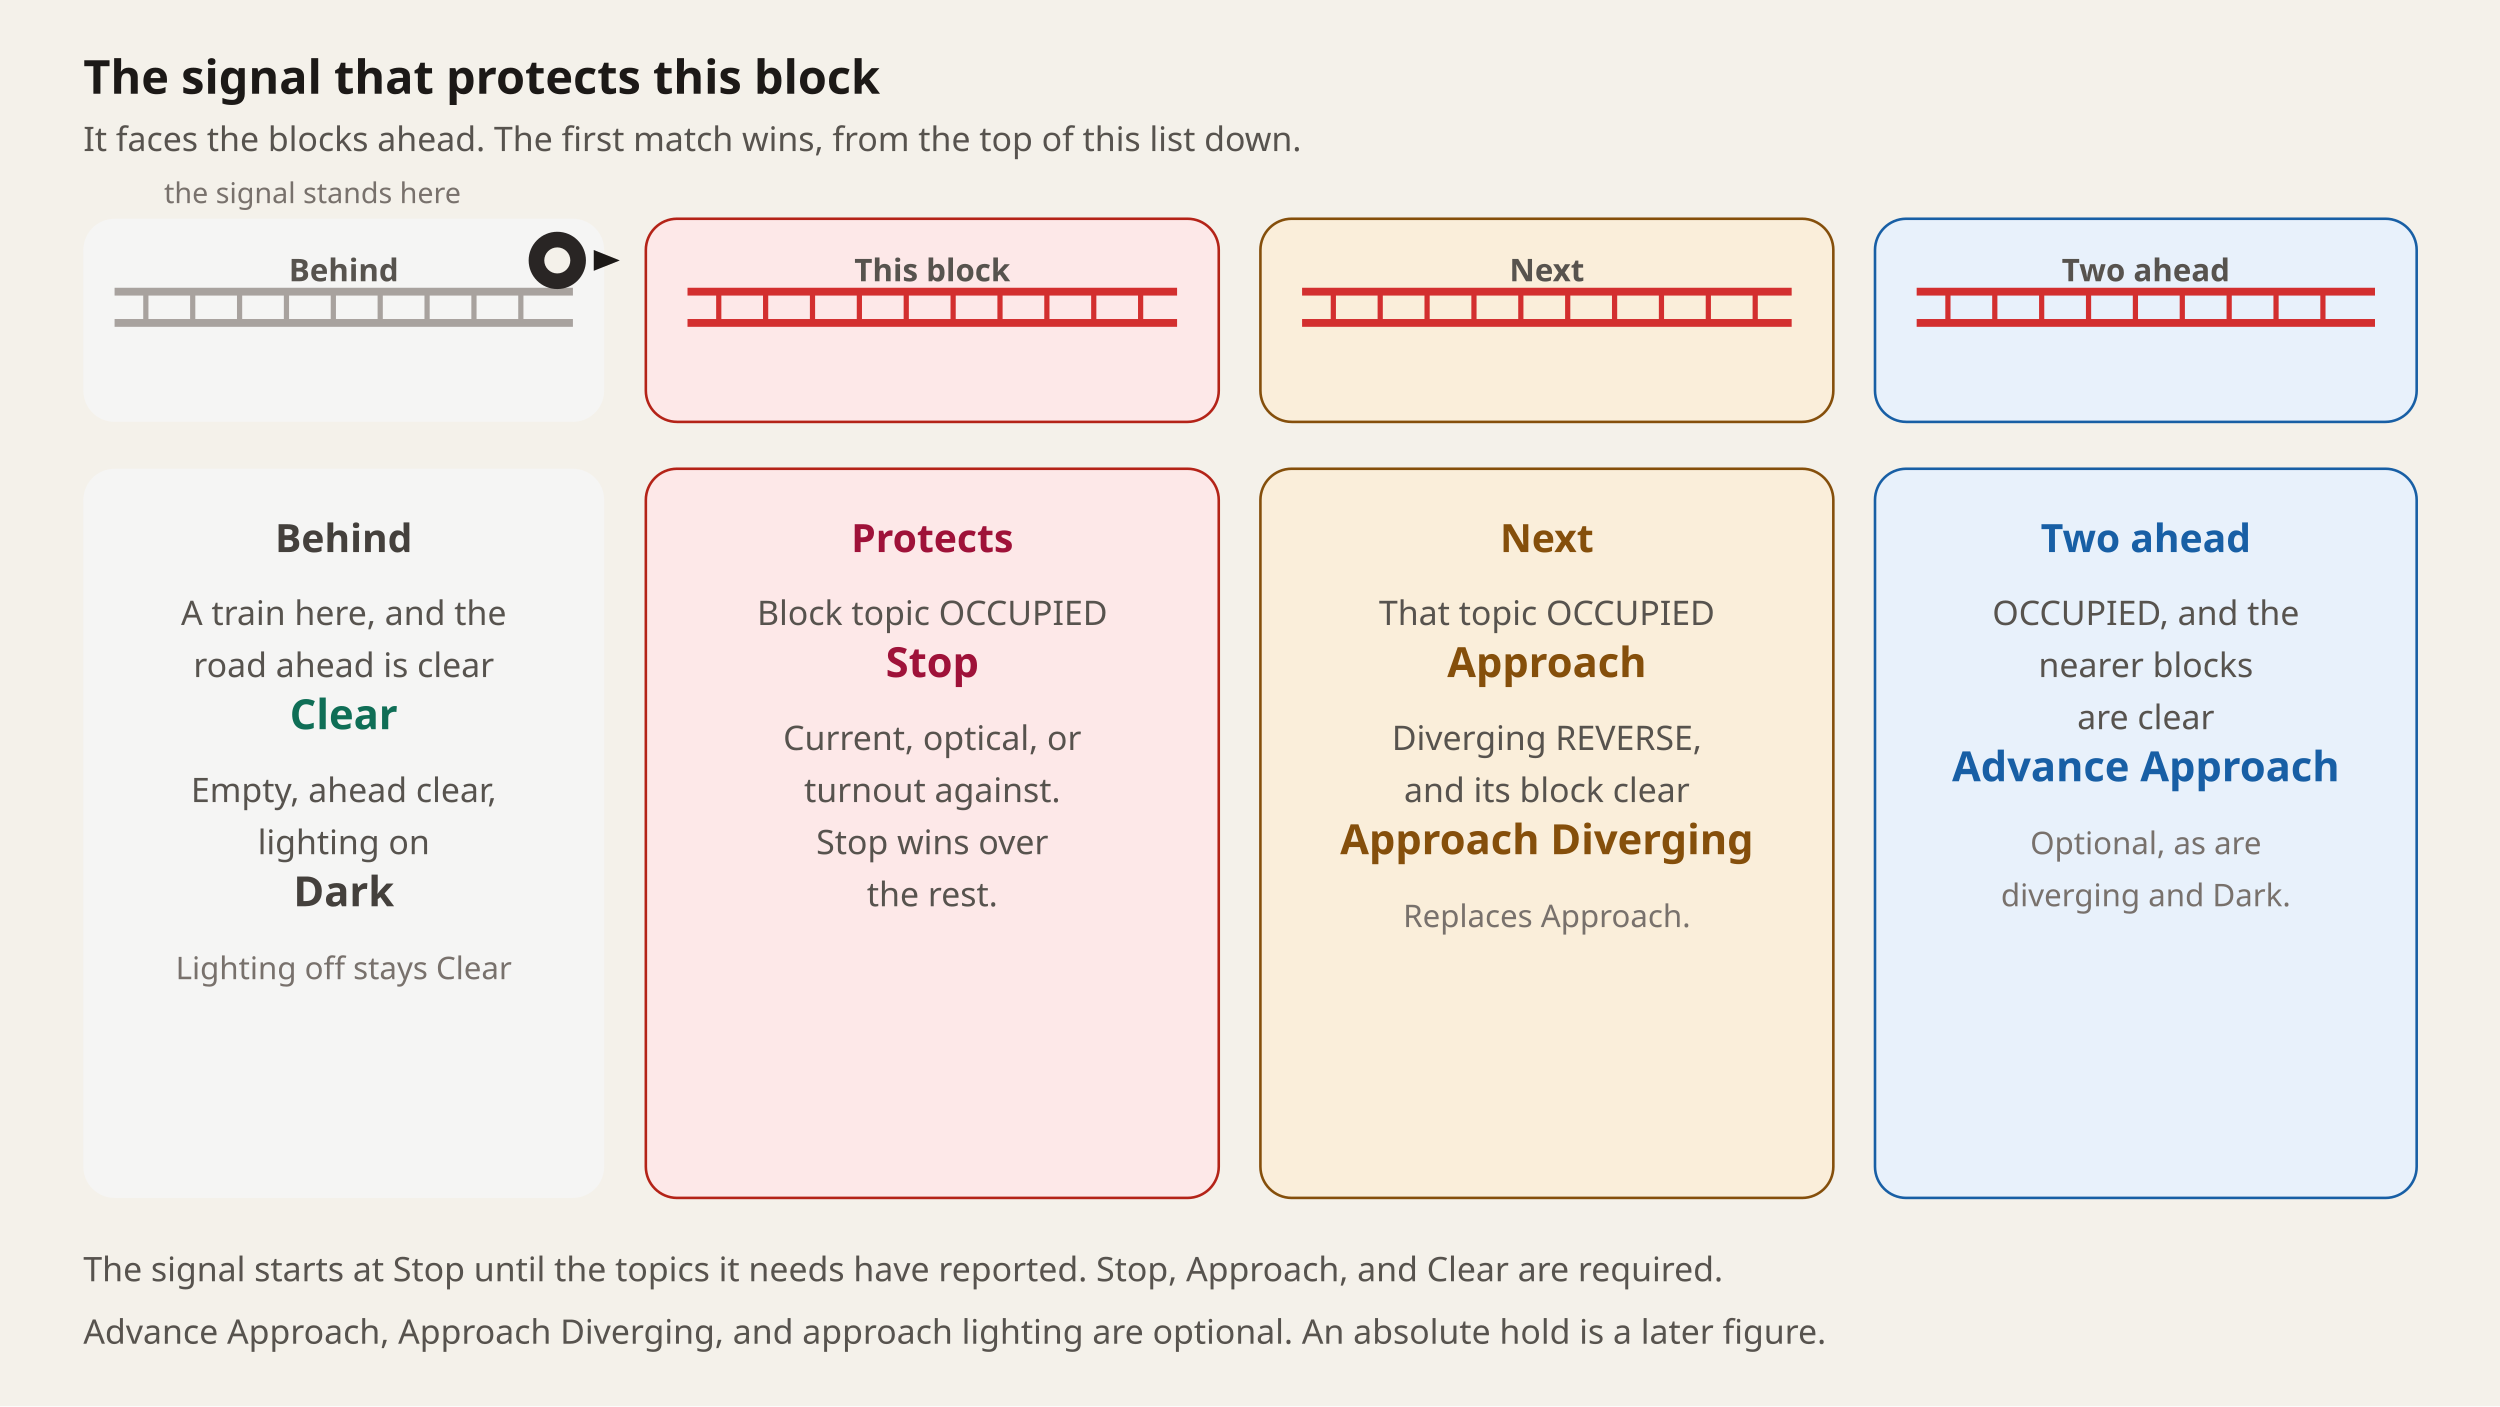
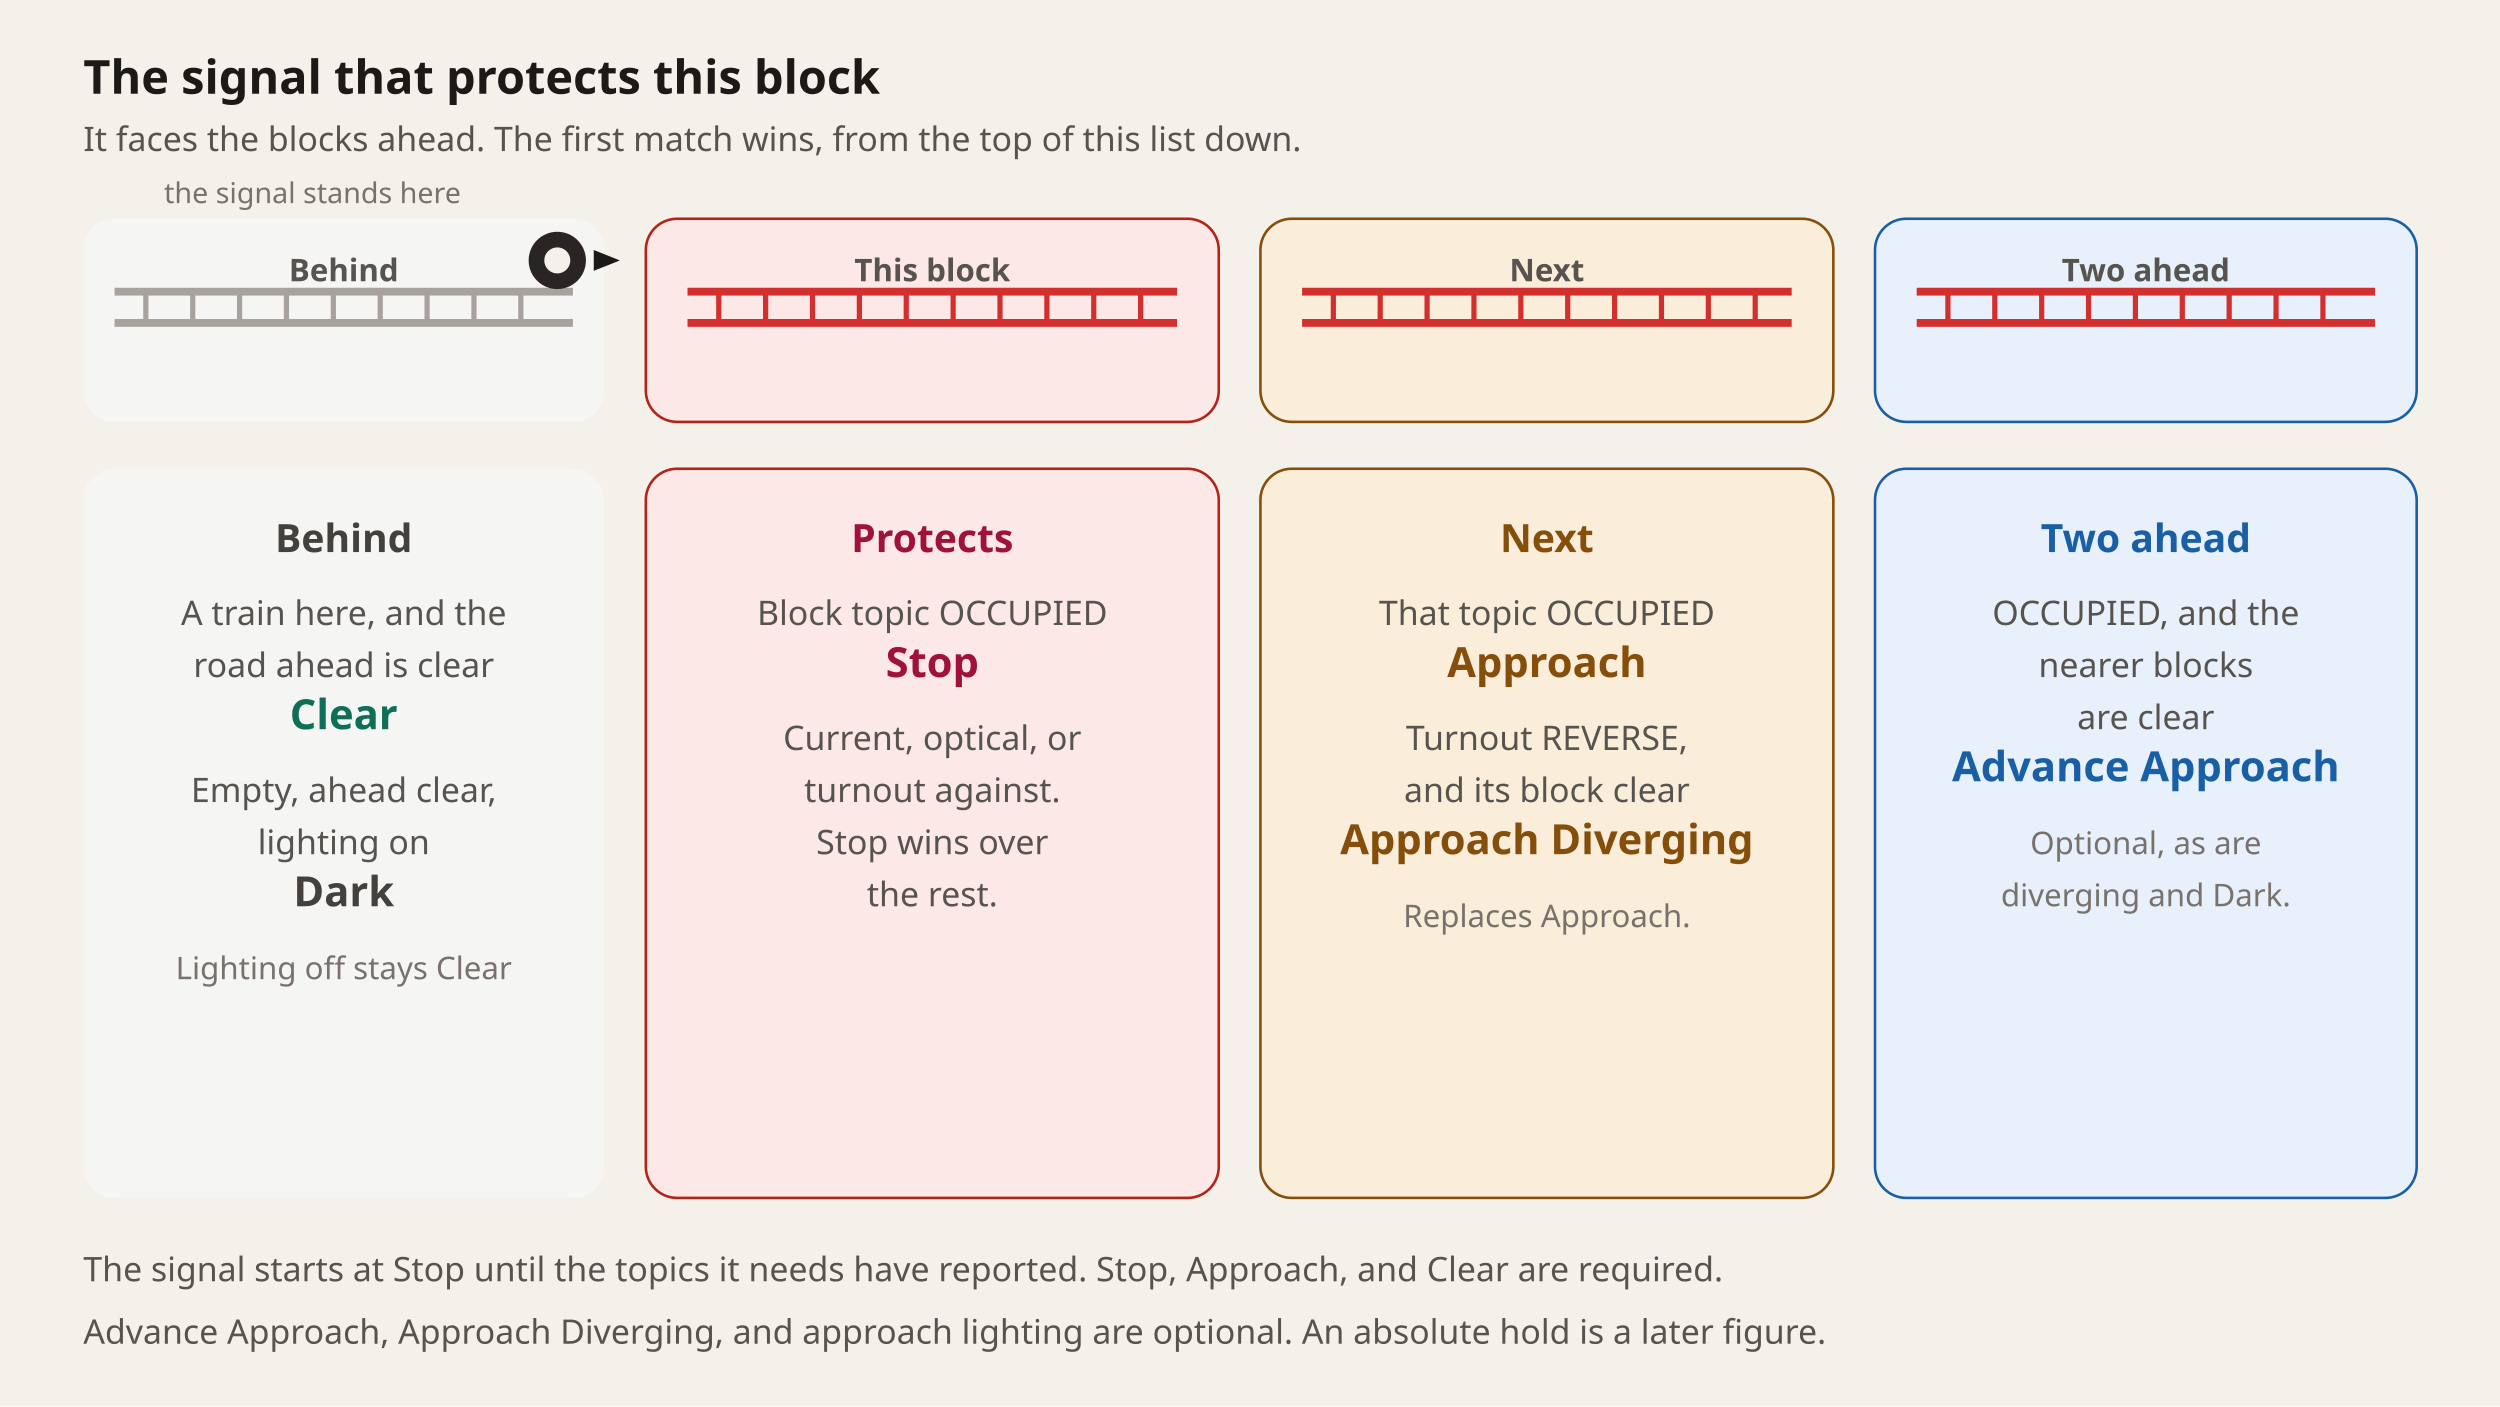
<svg xmlns="http://www.w3.org/2000/svg" width="960" height="540" viewBox="0 0 960 540" role="img" aria-labelledby="title desc">
  <rect width="960" height="540" fill="#f4f1ea" />
  <g font-family="ui-sans-serif, system-ui, sans-serif" fill="#1c1917">
    <text x="32" y="36" font-size="18" font-weight="600">The signal that protects this block</text>
    <text x="32" y="58" fill="#57534e" font-size="13">It faces the blocks ahead. The first match wins, from the top of this list down.</text>
    <rect x="32" y="84" width="200" height="78" rx="12" fill="#f5f5f4" />
    <rect x="248" y="84" width="220" height="78" rx="12" fill="#fde8e8" stroke="#b42318" />
    <rect x="484" y="84" width="220" height="78" rx="12" fill="#faeeda" stroke="#854f0b" />
    <rect x="720" y="84" width="208" height="78" rx="12" fill="#e8f1fb" stroke="#185fa5" />
    <g stroke="#a8a29e" stroke-width="3" stroke-linecap="butt">
      <line x1="44" y1="112" x2="220" y2="112" />
      <line x1="44" y1="124" x2="220" y2="124" />
    </g>
    <g stroke="#a8a29e" stroke-width="2">
      <line x1="56" y1="112" x2="56" y2="124" />
      <line x1="74" y1="112" x2="74" y2="124" />
      <line x1="92" y1="112" x2="92" y2="124" />
      <line x1="110" y1="112" x2="110" y2="124" />
      <line x1="128" y1="112" x2="128" y2="124" />
      <line x1="146" y1="112" x2="146" y2="124" />
      <line x1="164" y1="112" x2="164" y2="124" />
      <line x1="182" y1="112" x2="182" y2="124" />
      <line x1="200" y1="112" x2="200" y2="124" />
    </g>
    <g stroke="#d32f2f" stroke-width="3" stroke-linecap="butt">
      <line x1="264" y1="112" x2="452" y2="112" />
      <line x1="264" y1="124" x2="452" y2="124" />
    </g>
    <g stroke="#d32f2f" stroke-width="2">
      <line x1="276" y1="112" x2="276" y2="124" />
      <line x1="294" y1="112" x2="294" y2="124" />
      <line x1="312" y1="112" x2="312" y2="124" />
      <line x1="330" y1="112" x2="330" y2="124" />
      <line x1="348" y1="112" x2="348" y2="124" />
      <line x1="366" y1="112" x2="366" y2="124" />
      <line x1="384" y1="112" x2="384" y2="124" />
      <line x1="402" y1="112" x2="402" y2="124" />
      <line x1="420" y1="112" x2="420" y2="124" />
      <line x1="438" y1="112" x2="438" y2="124" />
    </g>
    <g stroke="#d32f2f" stroke-width="3" stroke-linecap="butt">
      <line x1="500" y1="112" x2="688" y2="112" />
      <line x1="500" y1="124" x2="688" y2="124" />
    </g>
    <g stroke="#d32f2f" stroke-width="2">
      <line x1="512" y1="112" x2="512" y2="124" />
      <line x1="530" y1="112" x2="530" y2="124" />
      <line x1="548" y1="112" x2="548" y2="124" />
      <line x1="566" y1="112" x2="566" y2="124" />
      <line x1="584" y1="112" x2="584" y2="124" />
      <line x1="602" y1="112" x2="602" y2="124" />
      <line x1="620" y1="112" x2="620" y2="124" />
      <line x1="638" y1="112" x2="638" y2="124" />
      <line x1="656" y1="112" x2="656" y2="124" />
      <line x1="674" y1="112" x2="674" y2="124" />
    </g>
    <g stroke="#d32f2f" stroke-width="3" stroke-linecap="butt">
      <line x1="736" y1="112" x2="912" y2="112" />
      <line x1="736" y1="124" x2="912" y2="124" />
    </g>
    <g stroke="#d32f2f" stroke-width="2">
      <line x1="748" y1="112" x2="748" y2="124" />
      <line x1="766" y1="112" x2="766" y2="124" />
      <line x1="784" y1="112" x2="784" y2="124" />
      <line x1="802" y1="112" x2="802" y2="124" />
      <line x1="820" y1="112" x2="820" y2="124" />
      <line x1="838" y1="112" x2="838" y2="124" />
      <line x1="856" y1="112" x2="856" y2="124" />
      <line x1="874" y1="112" x2="874" y2="124" />
      <line x1="892" y1="112" x2="892" y2="124" />
    </g>
    <g transform="translate(214 100) scale(1 1)">
      <circle cx="0" cy="0" r="11" fill="#292524" />
      <circle cx="0" cy="0" r="5" fill="#f4f1ea" />
      <polygon points="14,-4 24,0 14,4" fill="#1c1917" />
    </g>
    <text x="120" y="78" text-anchor="middle" fill="#78716c" font-size="11">the signal stands here</text>
    <text x="132" y="108" text-anchor="middle" fill="#57534e" font-size="12" font-weight="600">Behind</text>
    <text x="358" y="108" text-anchor="middle" fill="#57534e" font-size="12" font-weight="600">This block</text>
    <text x="594" y="108" text-anchor="middle" fill="#57534e" font-size="12" font-weight="600">Next</text>
    <text x="824" y="108" text-anchor="middle" fill="#57534e" font-size="12" font-weight="600">Two ahead</text>
    <rect x="32" y="180" width="200" height="280" rx="12" fill="#f5f5f4" />
    <text x="132" y="212" text-anchor="middle" fill="#44403c" font-size="15" font-weight="600">Behind</text>
    <text x="132" y="240" text-anchor="middle" fill="#57534e" font-size="13" font-weight="400">A train here, and the</text>
    <text x="132" y="260" text-anchor="middle" fill="#57534e" font-size="13" font-weight="400">road ahead is clear</text>
    <text x="132" y="280" text-anchor="middle" fill="#0f6e56" font-size="16" font-weight="600">Clear</text>
    <text x="132" y="308" text-anchor="middle" fill="#57534e" font-size="13" font-weight="400">Empty, ahead clear,</text>
    <text x="132" y="328" text-anchor="middle" fill="#57534e" font-size="13" font-weight="400">lighting on</text>
    <text x="132" y="348" text-anchor="middle" fill="#44403c" font-size="16" font-weight="600">Dark</text>
    <text x="132" y="376" text-anchor="middle" fill="#78716c" font-size="12" font-weight="400">Lighting off stays Clear</text>
    <rect x="248" y="180" width="220" height="280" rx="12" fill="#fde8e8" stroke="#b42318" />
    <text x="358" y="212" text-anchor="middle" fill="#9f1239" font-size="15" font-weight="600">Protects</text>
    <text x="358" y="240" text-anchor="middle" fill="#57534e" font-size="13" font-weight="400">Block topic OCCUPIED</text>
    <text x="358" y="260" text-anchor="middle" fill="#9f1239" font-size="16" font-weight="600">Stop</text>
    <text x="358" y="288" text-anchor="middle" fill="#57534e" font-size="13" font-weight="400">Current, optical, or</text>
    <text x="358" y="308" text-anchor="middle" fill="#57534e" font-size="13" font-weight="400">turnout against.</text>
    <text x="358" y="328" text-anchor="middle" fill="#57534e" font-size="13" font-weight="400">Stop wins over</text>
    <text x="358" y="348" text-anchor="middle" fill="#57534e" font-size="13" font-weight="400">the rest.</text>
    <rect x="484" y="180" width="220" height="280" rx="12" fill="#faeeda" stroke="#854f0b" />
    <text x="594" y="212" text-anchor="middle" fill="#854f0b" font-size="15" font-weight="600">Next</text>
    <text x="594" y="240" text-anchor="middle" fill="#57534e" font-size="13" font-weight="400">That topic OCCUPIED</text>
    <text x="594" y="260" text-anchor="middle" fill="#854f0b" font-size="16" font-weight="600">Approach</text>
-     <text x="594" y="288" text-anchor="middle" fill="#57534e" font-size="13" font-weight="400">Diverging REVERSE,</text>
+     <text x="594" y="288" text-anchor="middle" fill="#57534e" font-size="13" font-weight="400">Turnout REVERSE,</text>
    <text x="594" y="308" text-anchor="middle" fill="#57534e" font-size="13" font-weight="400">and its block clear</text>
    <text x="594" y="328" text-anchor="middle" fill="#854f0b" font-size="16" font-weight="600">Approach Diverging</text>
    <text x="594" y="356" text-anchor="middle" fill="#78716c" font-size="12" font-weight="400">Replaces Approach.</text>
    <rect x="720" y="180" width="208" height="280" rx="12" fill="#e8f1fb" stroke="#185fa5" />
    <text x="824" y="212" text-anchor="middle" fill="#185fa5" font-size="15" font-weight="600">Two ahead</text>
    <text x="824" y="240" text-anchor="middle" fill="#57534e" font-size="13" font-weight="400">OCCUPIED, and the</text>
    <text x="824" y="260" text-anchor="middle" fill="#57534e" font-size="13" font-weight="400">nearer blocks</text>
    <text x="824" y="280" text-anchor="middle" fill="#57534e" font-size="13" font-weight="400">are clear</text>
    <text x="824" y="300" text-anchor="middle" fill="#185fa5" font-size="16" font-weight="600">Advance Approach</text>
    <text x="824" y="328" text-anchor="middle" fill="#78716c" font-size="12" font-weight="400">Optional, as are</text>
    <text x="824" y="348" text-anchor="middle" fill="#78716c" font-size="12" font-weight="400">diverging and Dark.</text>
    <text x="32" y="492" fill="#57534e" font-size="13">The signal starts at Stop until the topics it needs have reported. Stop, Approach, and Clear are required.</text>
    <text x="32" y="516" fill="#57534e" font-size="13">Advance Approach, Approach Diverging, and approach lighting are optional. An absolute hold is a later figure.</text>
  </g>
</svg>
